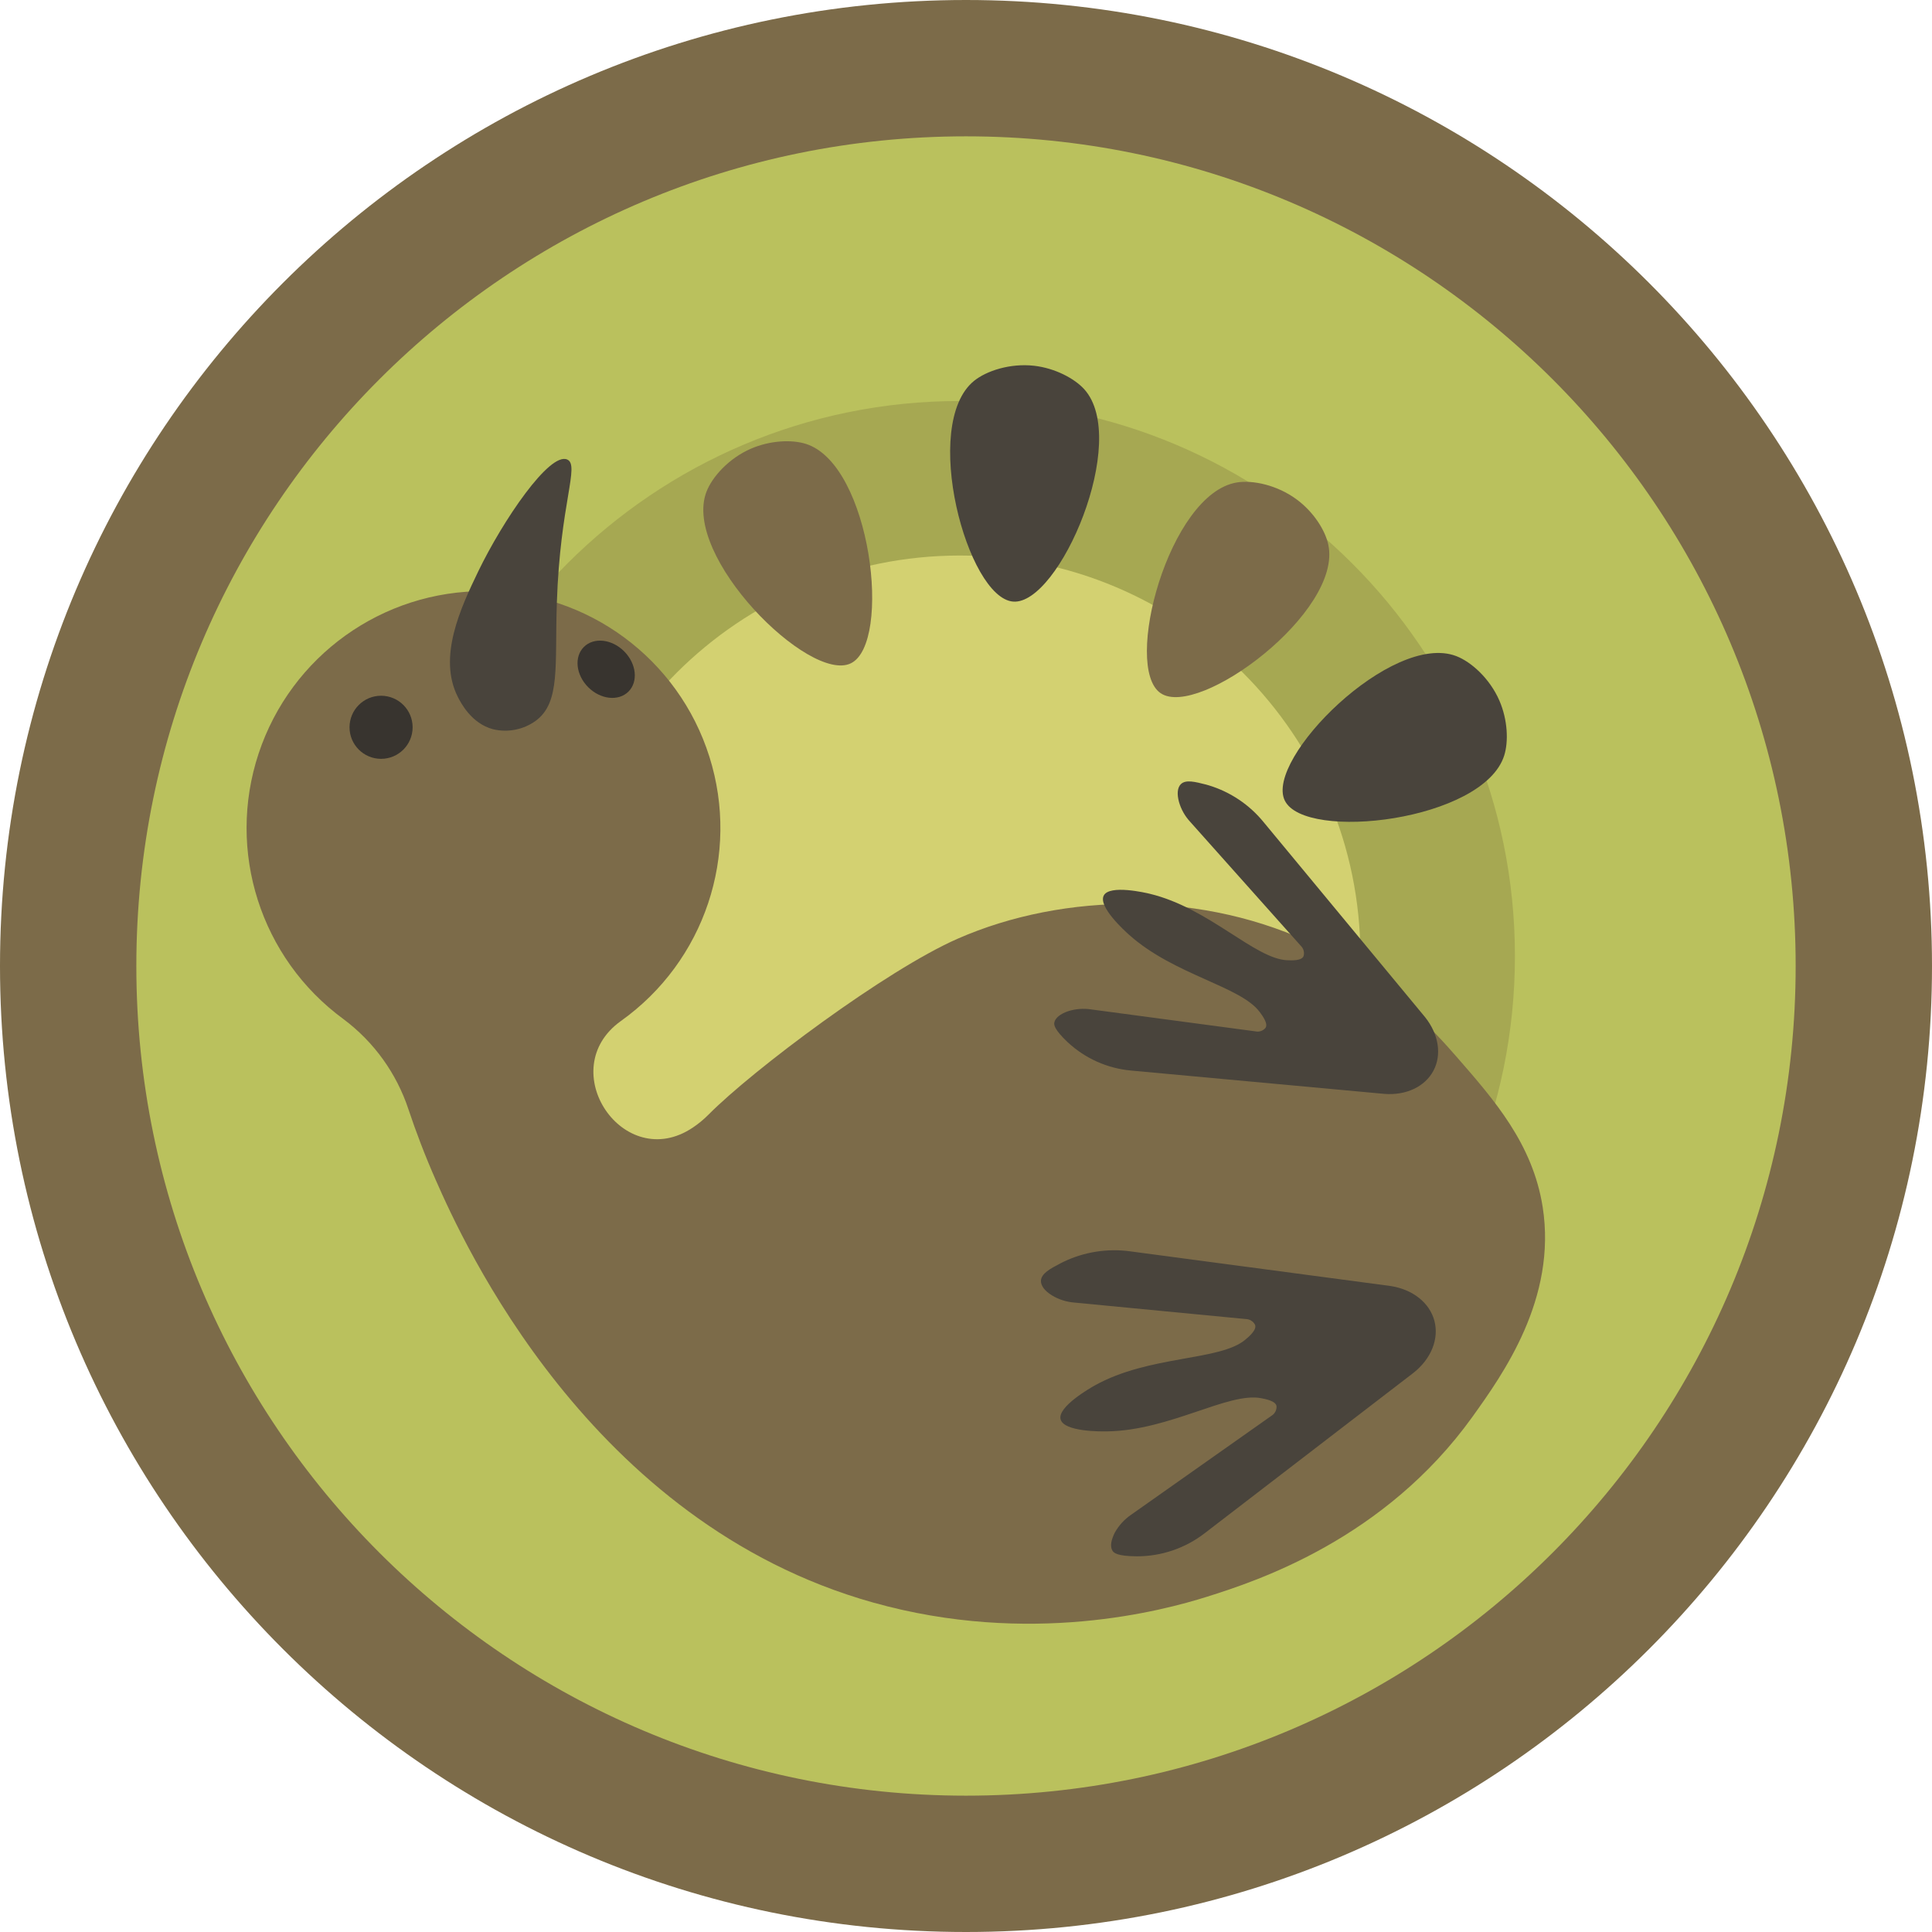
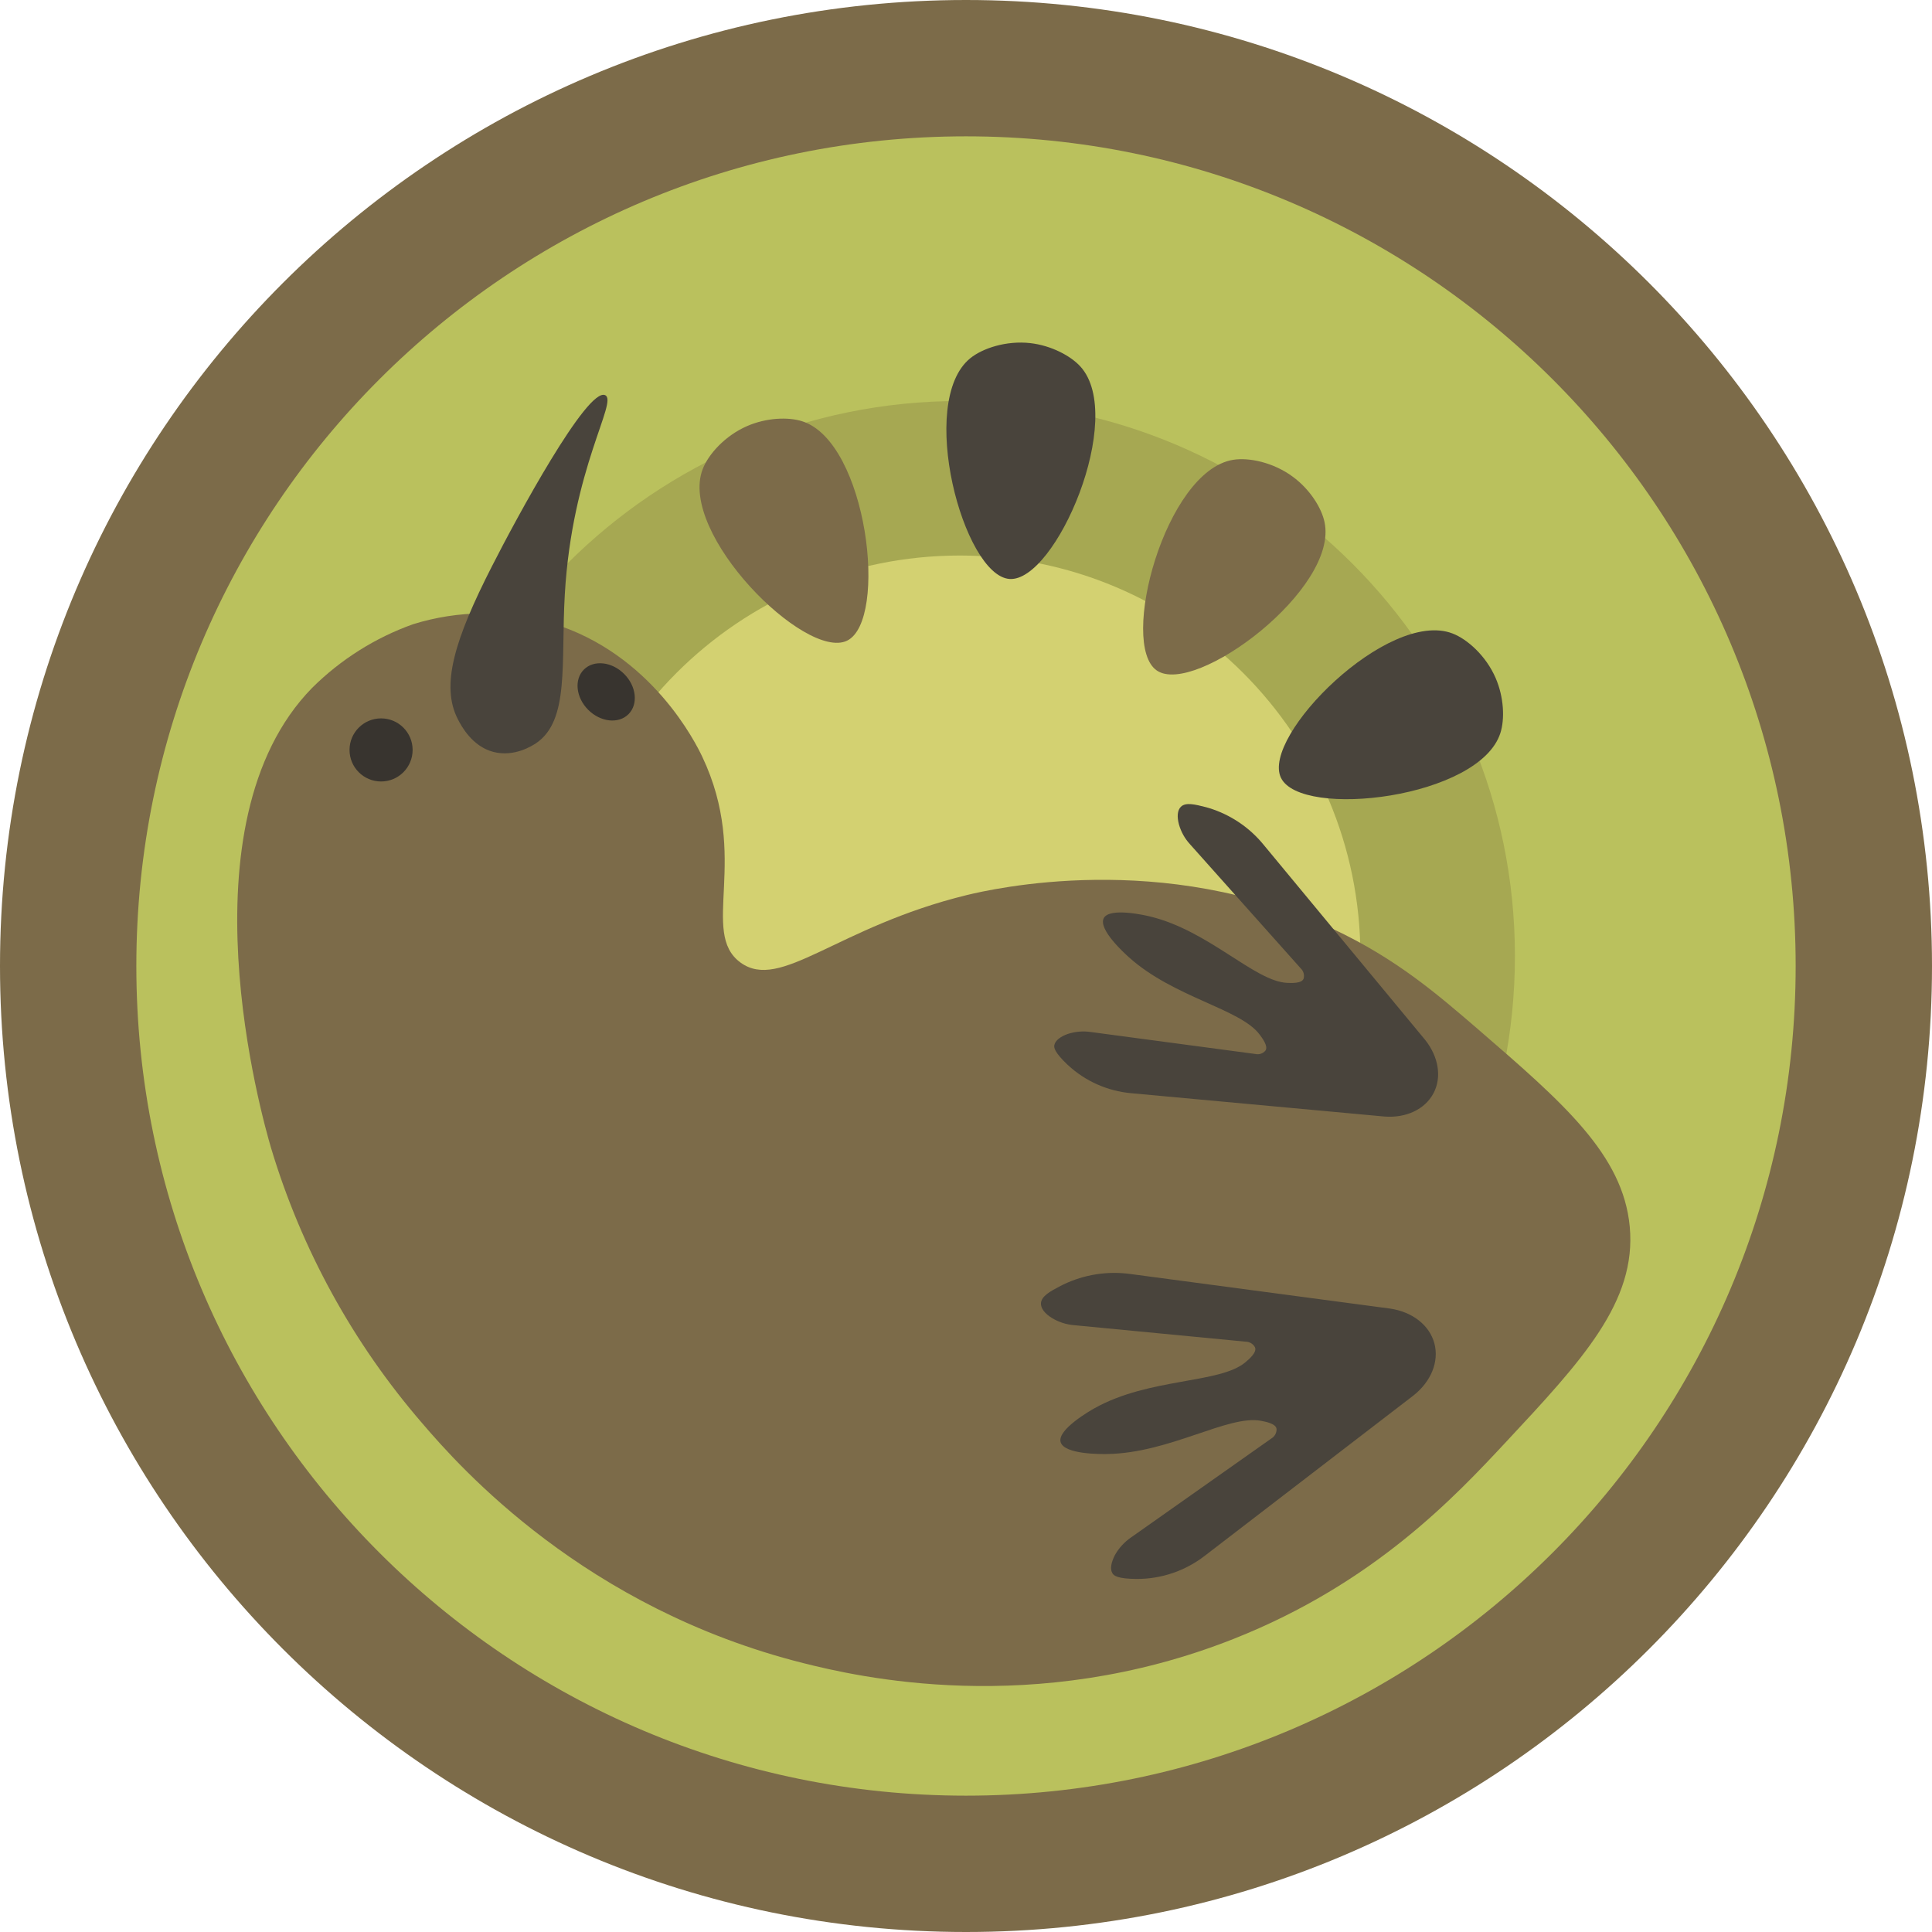
<svg xmlns="http://www.w3.org/2000/svg" id="레이어_1" data-name="레이어 1" viewBox="0 0 512 512">
  <defs>
    <style>.cls-1{fill:#7c6b49;}.cls-2{fill:#bac15d;}.cls-3{fill:#a6a852;}.cls-4{fill:#d3d171;}.cls-5{fill:#49443c;}.cls-6{fill:#38342f;}</style>
  </defs>
  <circle class="cls-1" cx="256" cy="256" r="256" />
  <circle class="cls-2" cx="256" cy="256" r="219.87" />
  <circle class="cls-3" cx="254.36" cy="253.38" r="147.11" />
  <circle class="cls-4" cx="254.36" cy="253.38" r="106.16" />
-   <path class="cls-5" d="M287.29,103.1c12.27,13.41-6.57,57.23-18.77,56.33s-24.58-47-10.38-58.5c3.27-2.64,9.53-4.72,15.91-4C279.6,97.57,284.7,100.28,287.29,103.1Z" />
-   <path class="cls-1" d="M352,144.3c3.92,17.75-34.3,46.27-44.42,39.4s2.22-53,20.25-55.85c4.15-.66,10.62.67,15.78,4.49C348.14,135.67,351.2,140.56,352,144.3Z" />
-   <path class="cls-1" d="M213.56,117.63c17.33,5.47,22.92,52.84,11.91,58.16s-44.81-28.43-38.25-45.47c1.51-3.92,5.89-8.85,11.78-11.41C204.13,116.68,209.9,116.47,213.56,117.63Z" />
-   <path class="cls-5" d="M398.63,200.22c-5.47,17.33-52.84,22.92-58.16,11.91s28.43-44.81,45.47-38.25c3.92,1.51,8.85,5.89,11.41,11.78C399.58,190.79,399.79,196.56,398.63,200.22Z" />
-   <path class="cls-1" d="M408.82,319.84C406.18,303.13,396,291.51,386,280.05c-5.33-6.11-17.51-19.8-36.72-29.28-30.11-14.87-67.29-14.38-95.49-2-19,8.34-54.25,34.74-66,46.59a26.94,26.94,0,0,1-4.2,3.47c-18.36,12.3-37-15.4-19.05-28.25A62.78,62.78,0,1,0,91,270.06a49,49,0,0,1,17.27,24c1.92,5.75,4.3,12.06,7.24,18.73,7.09,16.07,40.54,90.72,115.8,111.88,41.66,11.71,77,2.11,88.5-1.5,13.46-4.22,47.16-15.32,70.4-47.7C398.25,364.24,412.65,344.16,408.82,319.84Z" />
-   <circle class="cls-6" cx="100.99" cy="192.74" r="8.36" />
-   <ellipse class="cls-6" cx="160.64" cy="177.36" rx="6.73" ry="8.36" transform="translate(-78.36 165.54) rotate(-45)" />
-   <path class="cls-5" d="M150.32,121.78c-4.69-2.06-17,16.06-23.57,29.62-4.71,9.77-10.76,22.75-5.42,33.29.78,1.53,3.58,7.05,9.35,8.57A13.81,13.81,0,0,0,142,191c6.6-4.89,5-14.73,5.57-31.24C148.44,133.31,153.71,123.28,150.32,121.78Z" />
-   <path class="cls-5" d="M312.94,207.81c-.92.9-1.07,2.63-.5,4.7a13,13,0,0,0,2.93,5.23l29.37,32.93a2.72,2.72,0,0,1,.74,2.65c-.44,1.37-3.33,1.19-4.36,1.15-8.59-.36-20.73-13.83-36.37-17.6-1-.25-10.69-2.51-12.24.45s5.57,9.39,6.69,10.39c11.92,10.69,29.55,13.62,34.64,20.49.61.83,2.38,3.12,1.49,4.25a2.67,2.67,0,0,1-2.61.87l-43.6-5.82A13.36,13.36,0,0,0,283,268c-2,.7-3.37,1.76-3.6,3-.11.62,0,1.83,3.55,5.21l.07.05a28.32,28.32,0,0,0,16.76,7.45l67.09,6.18c5.76.45,10.74-1.9,13-6.13s1.4-9.68-2.2-14.19l-42.81-51.71a30,30,0,0,0-14.47-9.72l-.76-.22C316.74,207.19,314.24,206.53,312.94,207.81Z" />
-   <path class="cls-5" d="M275.86,339.36c-.07,1.34,1,2.75,2.92,3.93a13.42,13.42,0,0,0,5.91,1.9l45.46,4.37a2.82,2.82,0,0,1,2.43,1.48c.62,1.36-1.7,3.26-2.51,3.95-6.77,5.76-25.47,4.07-40,12.2-.95.53-9.89,5.61-9,8.95s10.84,3.22,12.39,3.19c16.57-.26,32-10.44,40.72-8.8,1,.2,4,.7,4.12,2.18a2.79,2.79,0,0,1-1.37,2.5l-37.21,26.24a14,14,0,0,0-4.28,4.7c-1,2-1.32,3.71-.61,4.83.36.55,1.25,1.42,6.36,1.46h.09a29.35,29.35,0,0,0,18-6.14l55.3-42.48c4.7-3.71,6.82-9,5.55-13.79s-5.74-8.33-11.65-9.23l-68.87-9.17a31.2,31.2,0,0,0-17.83,2.79l-.73.37C278.31,336.21,276,337.48,275.86,339.36Z" />
+   <path class="cls-5" d="M286.29,97.1c12.27,13.41-6.57,57.23-18.77,56.33s-24.58-47-10.38-58.5c3.27-2.64,9.53-4.72,15.91-4C278.6,91.57,283.7,94.28,286.29,97.1Z" />
+   <path class="cls-1" d="M351,138.3c3.92,17.75-34.3,46.27-44.42,39.4s2.22-53,20.25-55.85c4.15-.66,10.62.67,15.78,4.49C347.14,129.67,350.2,134.56,351,138.3Z" />
+   <path class="cls-1" d="M212.56,111.63c17.33,5.47,22.92,52.84,11.91,58.16s-44.81-28.43-38.25-45.47c1.51-3.92,5.89-8.85,11.78-11.41C203.13,110.68,208.9,110.47,212.56,111.63Z" />
+   <path class="cls-5" d="M397.63,194.22c-5.47,17.33-52.84,22.92-58.16,11.91s28.43-44.81,45.47-38.25c3.92,1.51,8.85,5.89,11.41,11.78C398.58,184.79,398.79,190.56,397.63,194.22Z" />
+   <path class="cls-1" d="M431.9,325.07c-1.78-19.09-17.66-32.82-40-52.13-11-9.47-21.75-18.8-38.62-26.74-45.05-21.22-90.7-10.52-97.06-9-34.56,8.45-49.36,25.65-60,17.87-10.89-8,2.65-27.57-10.09-54.48-1.66-3.52-13.35-27.25-39.71-35.37a63.19,63.19,0,0,0-37,.22A72.59,72.59,0,0,0,82.7,182.31c-35.3,36.09-13.21,114-10.84,122a199.12,199.12,0,0,0,40,72.83C122,389,155,426.19,212.87,440.74c14,3.51,60.9,14.62,114.06-6.42,37.25-14.74,58.72-37.77,72.12-52.12C419.27,360.53,433.75,345,431.9,325.07Z" />
+   <circle class="cls-6" cx="100.99" cy="198.74" r="8.36" />
+   <ellipse class="cls-6" cx="160.64" cy="183.36" rx="6.73" ry="8.36" transform="translate(-82.6 167.29) rotate(-45)" />
+   <path class="cls-5" d="M160.38,104.73c-4.72-2.22-23.55,32.63-30,45.32-9.87,19.34-13.7,31.64-9,40.64.84,1.61,3.69,7.09,9.35,8.57S141.21,197.5,142,197c9-6,6.62-21.25,7.68-39.48C151.62,124,163.84,106.35,160.38,104.73Z" />
+   <path class="cls-5" d="M312.94,213.81c-.92.9-1.07,2.63-.5,4.7a13,13,0,0,0,2.93,5.23l29.37,32.93a2.72,2.72,0,0,1,.74,2.65c-.44,1.37-3.33,1.19-4.36,1.15-8.59-.36-20.73-13.83-36.37-17.6-1-.25-10.69-2.51-12.24.45s5.57,9.39,6.69,10.39c11.92,10.69,29.55,13.62,34.64,20.49.61.83,2.38,3.12,1.49,4.25a2.67,2.67,0,0,1-2.61.87l-43.6-5.82A13.36,13.36,0,0,0,283,274c-2,.7-3.37,1.76-3.6,3-.11.62,0,1.83,3.55,5.21l.07.05a28.32,28.32,0,0,0,16.76,7.45l67.09,6.18c5.76.45,10.74-1.9,13-6.13s1.4-9.68-2.2-14.19l-42.81-51.71a30,30,0,0,0-14.47-9.72l-.76-.22C316.74,213.19,314.24,212.53,312.94,213.81Z" />
+   <path class="cls-5" d="M275.86,345.36c-.07,1.34,1,2.75,2.92,3.93a13.42,13.42,0,0,0,5.91,1.9l45.46,4.37a2.82,2.82,0,0,1,2.43,1.48c.62,1.36-1.7,3.26-2.51,3.95-6.77,5.76-25.47,4.07-40,12.2-.95.53-9.89,5.61-9,8.95s10.84,3.22,12.39,3.19c16.57-.26,32-10.44,40.72-8.8,1,.2,4,.7,4.12,2.18a2.79,2.79,0,0,1-1.37,2.5l-37.21,26.24a14,14,0,0,0-4.28,4.7c-1,2-1.32,3.71-.61,4.83.36.55,1.25,1.42,6.36,1.46h.09a29.35,29.35,0,0,0,18-6.14l55.3-42.48c4.7-3.71,6.82-9,5.55-13.79s-5.74-8.33-11.65-9.23l-68.87-9.17a31.2,31.2,0,0,0-17.83,2.79l-.73.37C278.31,342.21,276,343.48,275.86,345.36Z" />
</svg>
